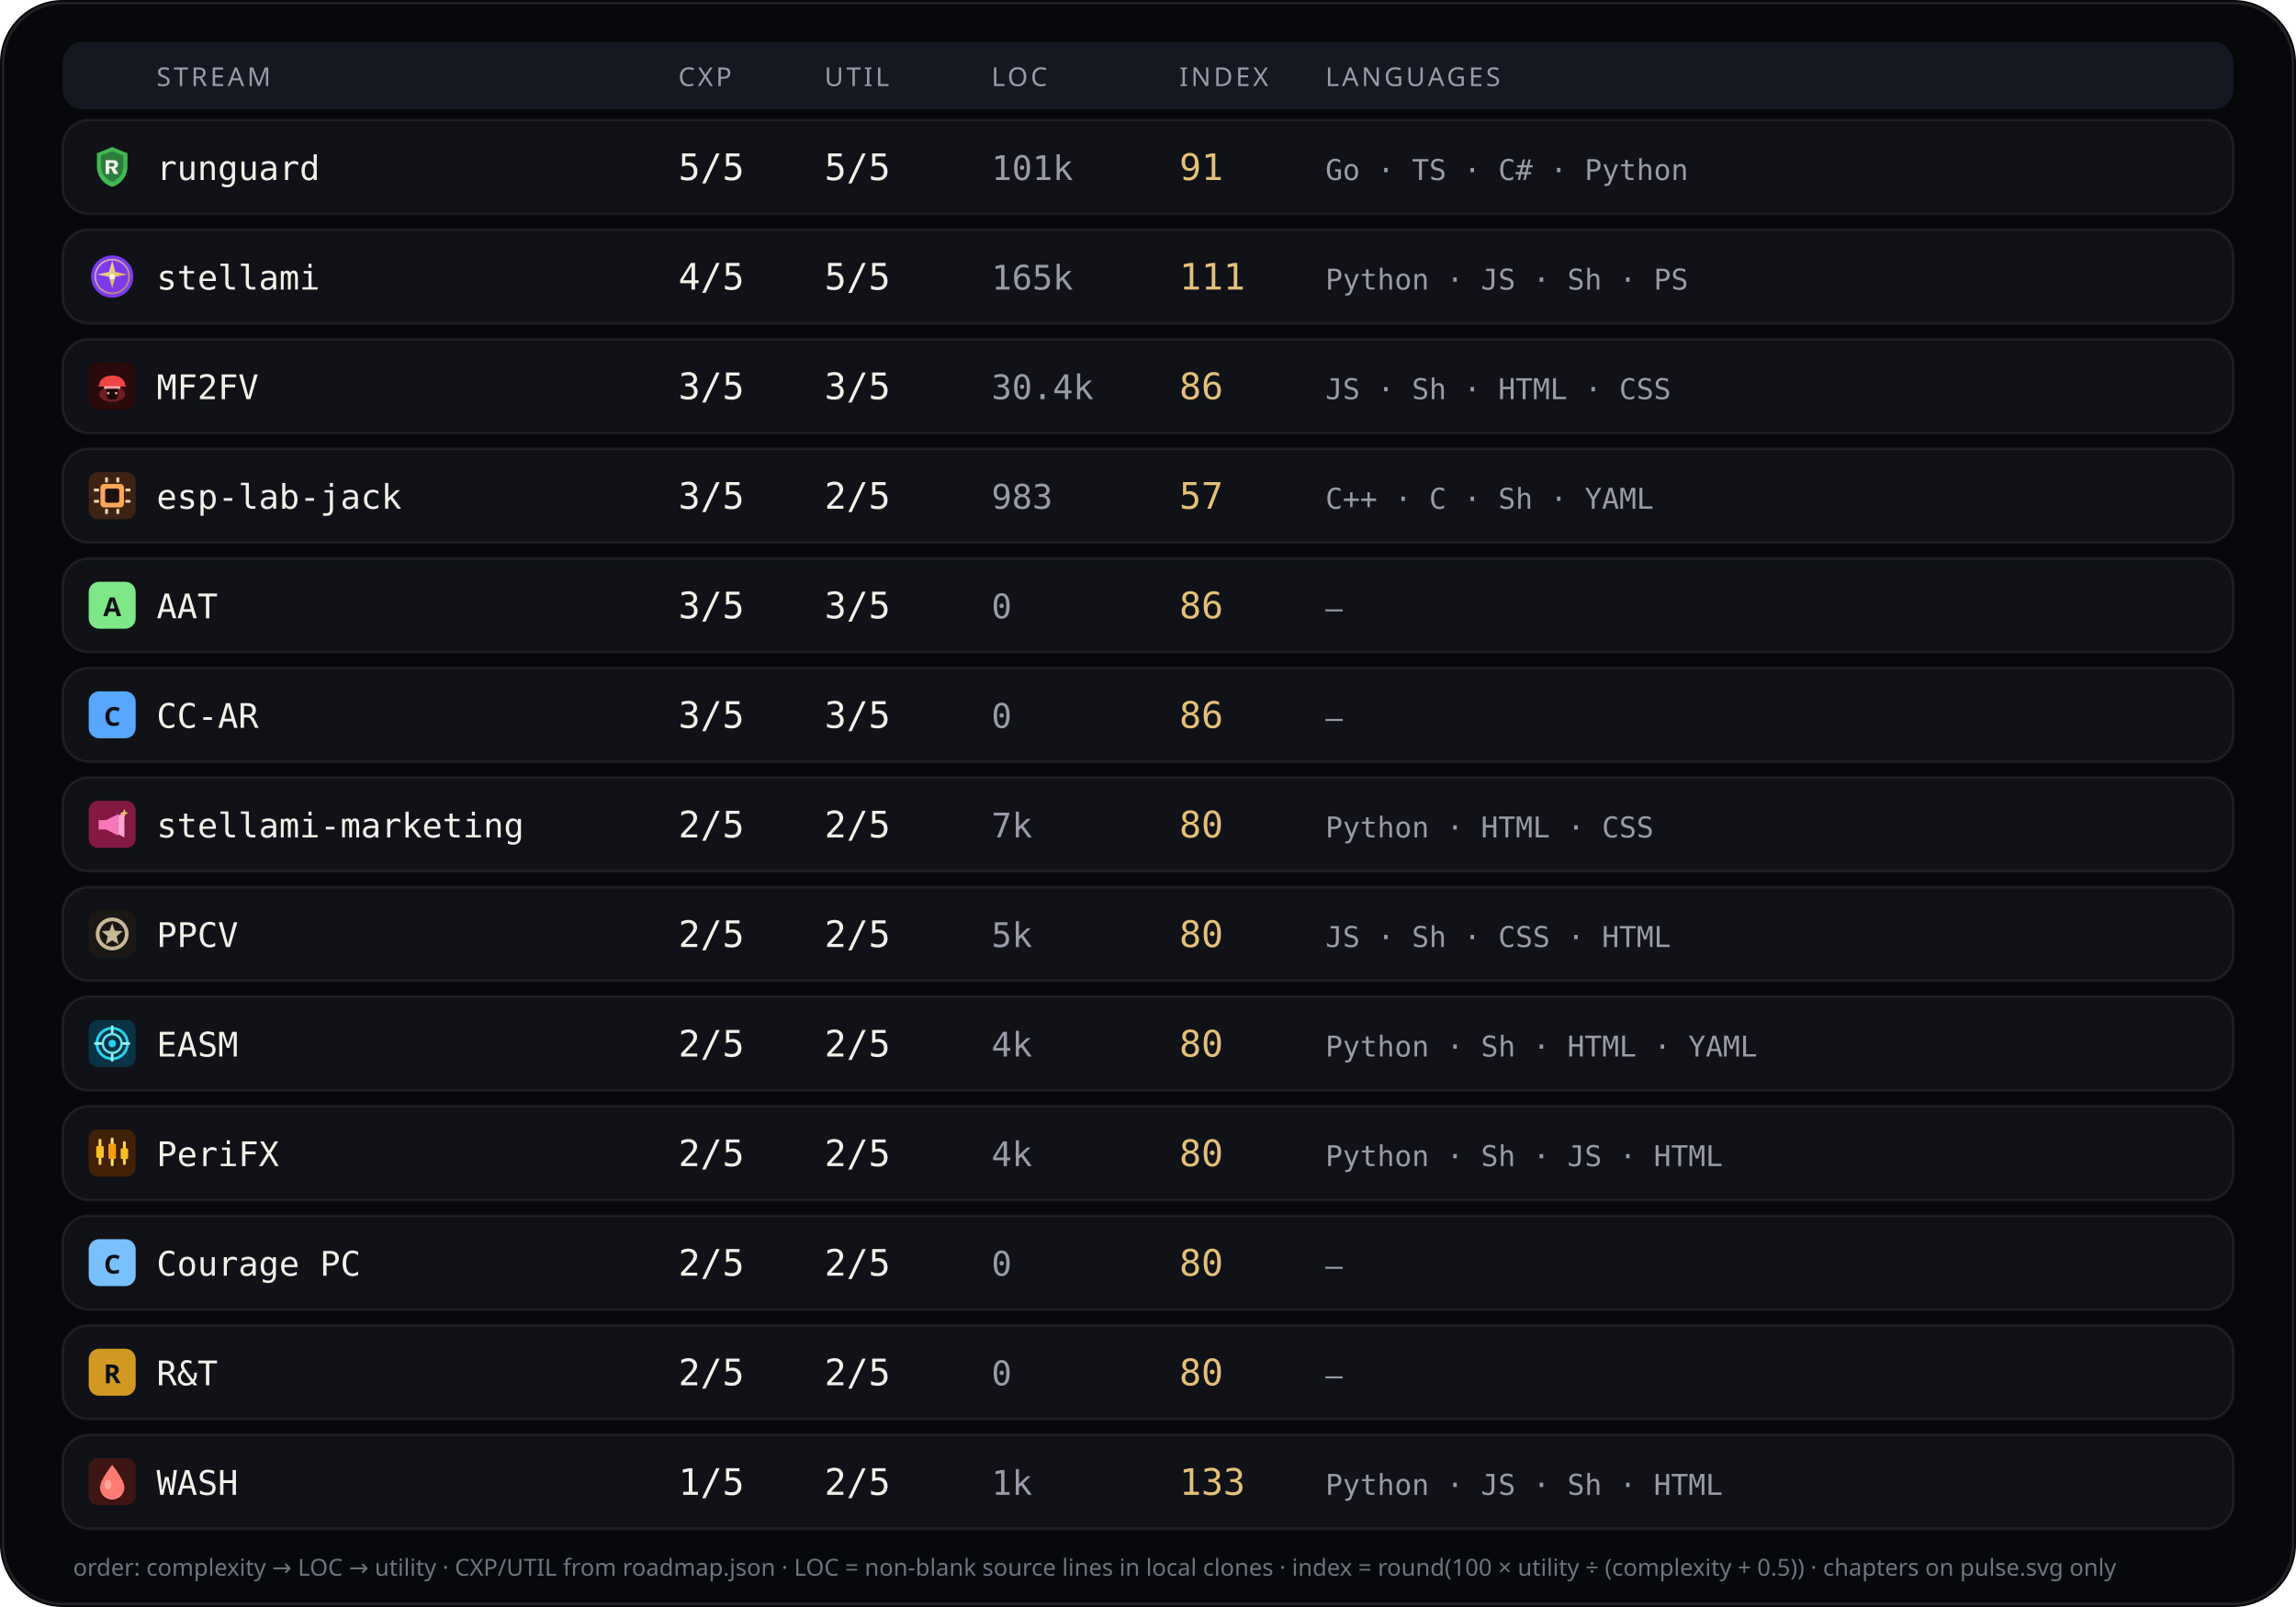
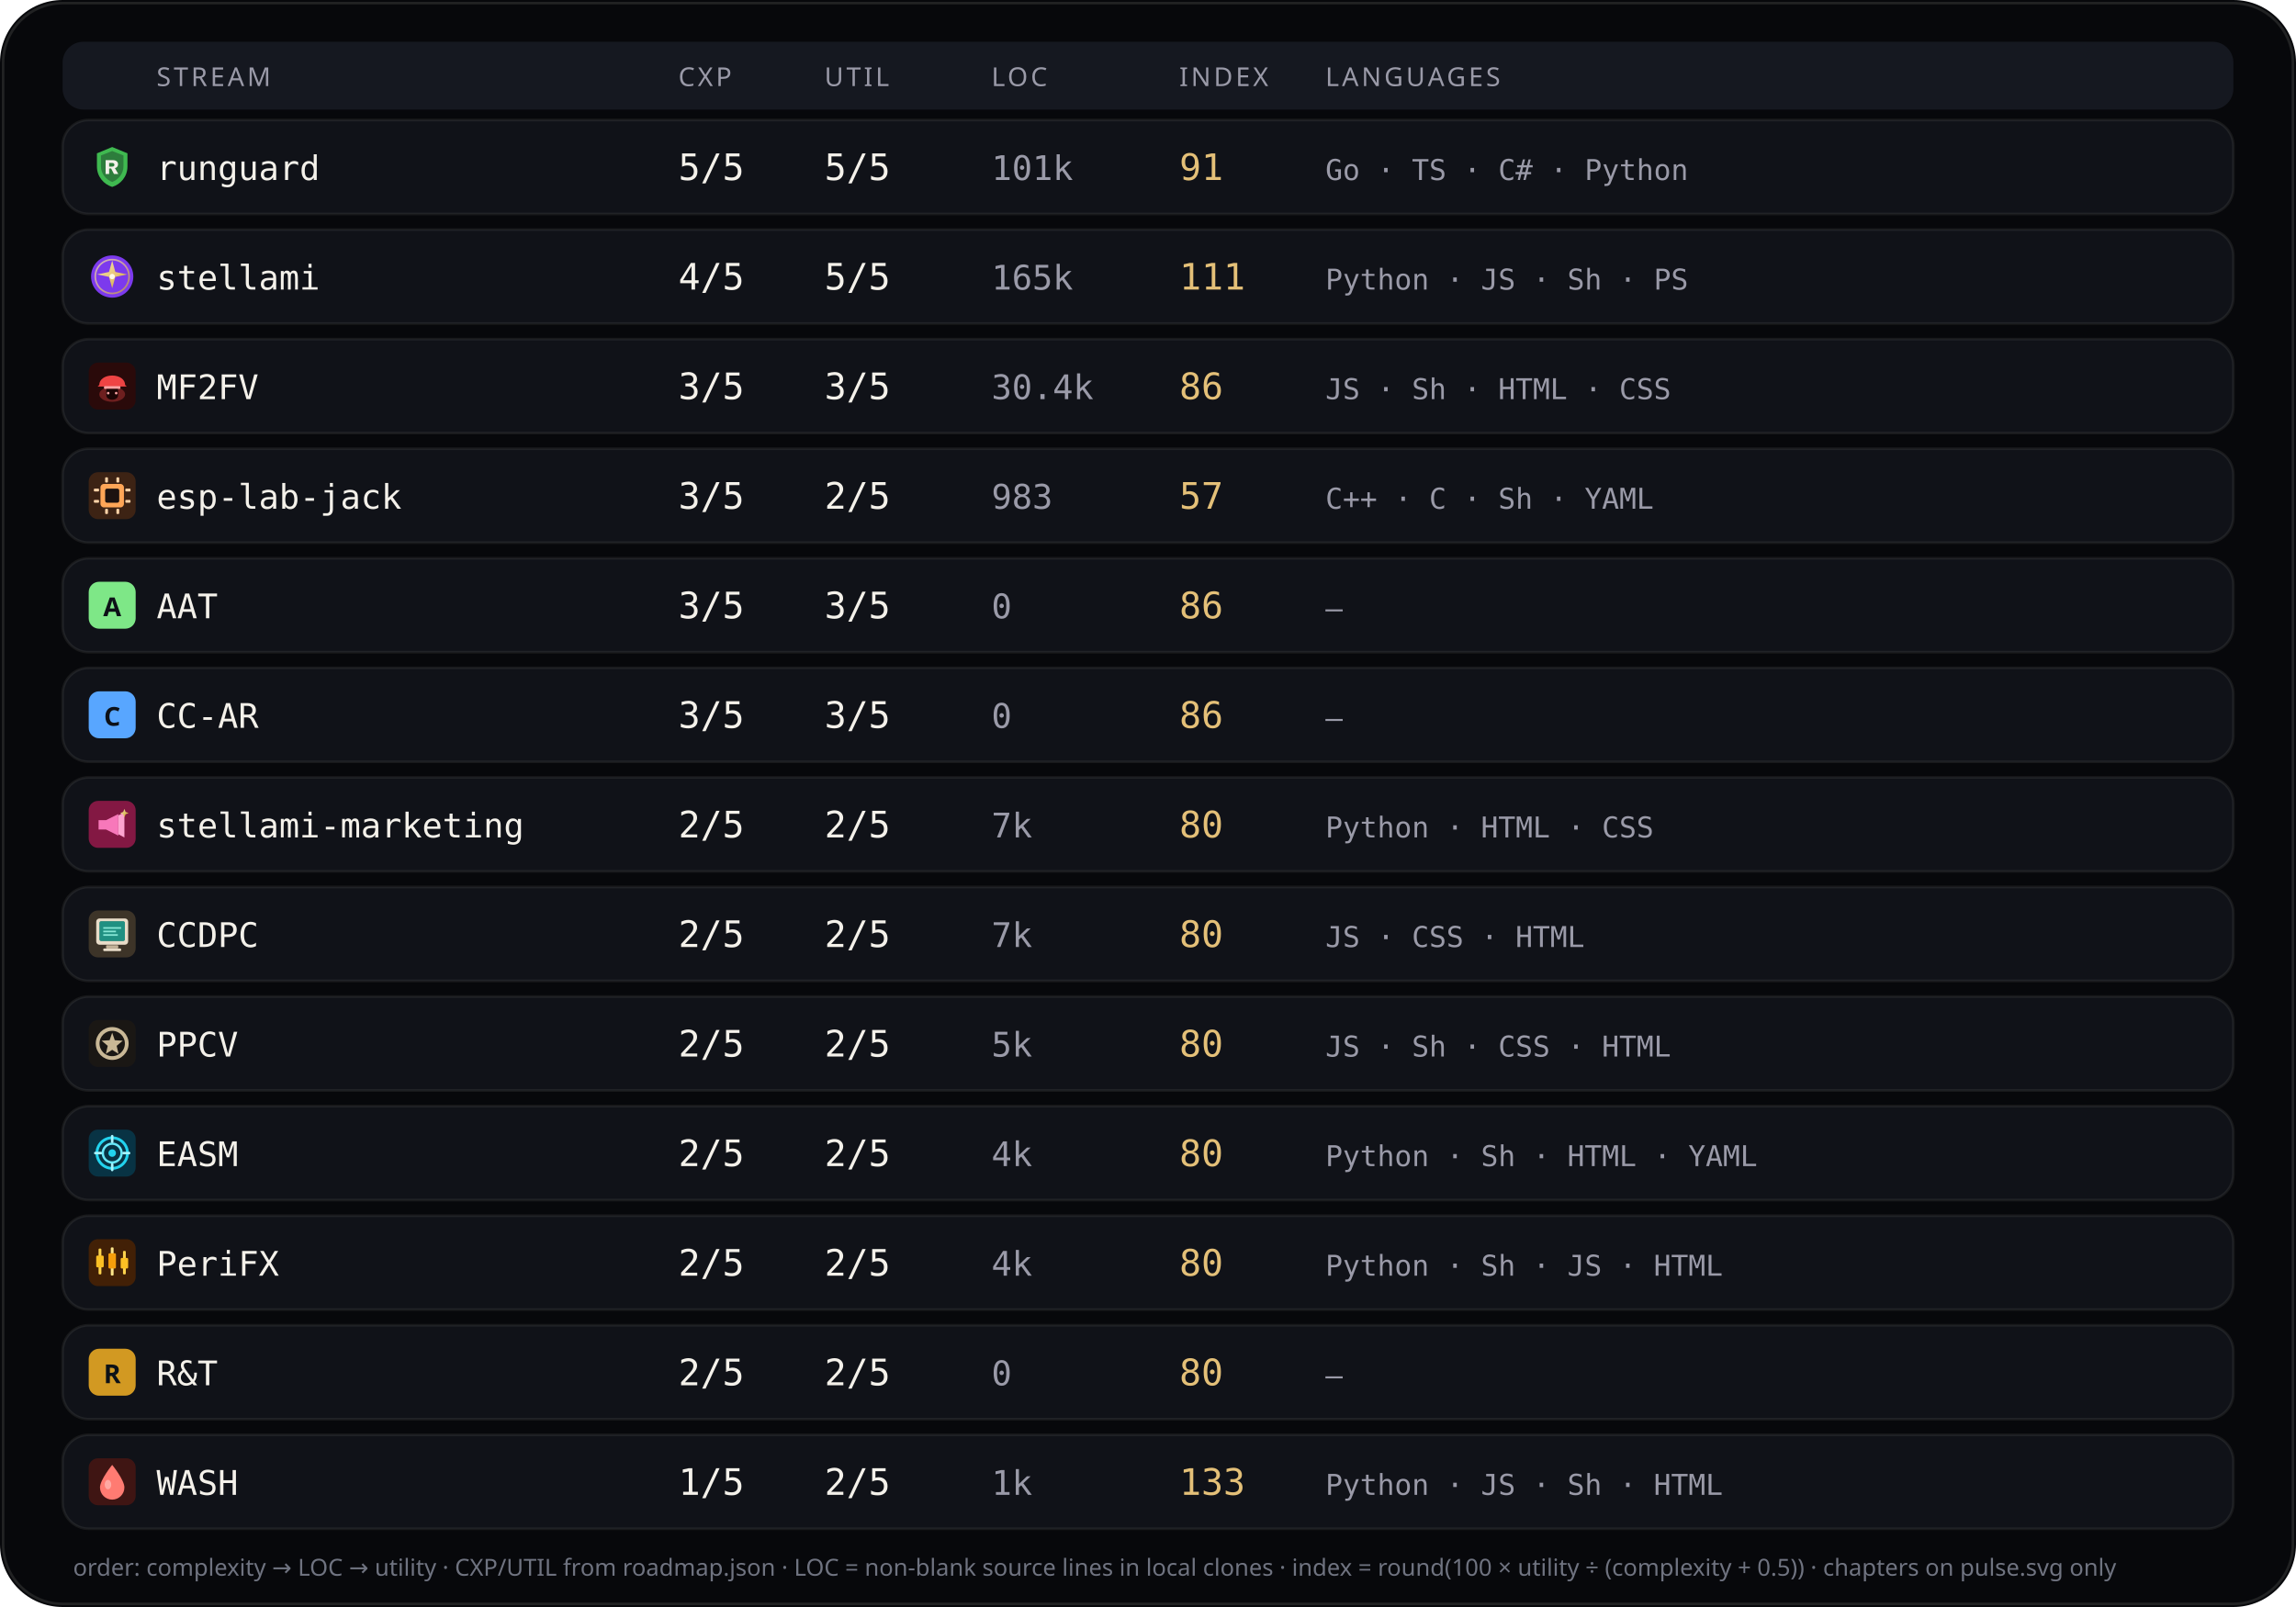
<svg xmlns="http://www.w3.org/2000/svg" viewBox="0 0 880 616" width="880" height="616" role="img" aria-label="Stream complexity utility languages">
  <rect width="880" height="616" rx="24" fill="#07080b" />
  <rect x="1.2" y="1.2" width="877.6" height="613.6" rx="22.8" fill="none" stroke="rgba(232,228,214,0.12)" />
  <rect x="24" y="16" width="832" height="26" rx="8" fill="#151820" />
  <text x="60" y="33" fill="#9a9aa8" font-size="10" font-family="ui-sans-serif, system-ui, sans-serif" letter-spacing="1.1">STREAM</text>
  <text x="260" y="33" fill="#9a9aa8" font-size="10" font-family="ui-sans-serif, system-ui, sans-serif" letter-spacing="1.1">CXP</text>
  <text x="316" y="33" fill="#9a9aa8" font-size="10" font-family="ui-sans-serif, system-ui, sans-serif" letter-spacing="1.1">UTIL</text>
  <text x="380" y="33" fill="#9a9aa8" font-size="10" font-family="ui-sans-serif, system-ui, sans-serif" letter-spacing="1.1">LOC</text>
  <text x="452" y="33" fill="#9a9aa8" font-size="10" font-family="ui-sans-serif, system-ui, sans-serif" letter-spacing="1.1">INDEX</text>
  <text x="508" y="33" fill="#9a9aa8" font-size="10" font-family="ui-sans-serif, system-ui, sans-serif" letter-spacing="1.1">LANGUAGES</text>
  <rect x="24" y="46" width="832" height="36" rx="10" fill="#101218" stroke="rgba(232,228,214,0.08)" />
  <g id="stream_logo_runguard" class="stream_logo" data-stream="runguard" transform="translate(34.0,55.0) scale(0.9)" opacity="1.0">
    <path fill="#3fb950" d="M10 1.5 L16.5 4.2 V9.8 C16.5 14.1 13.6 17.4 10 18.5 C6.4 17.4 3.5 14.1 3.5 9.8 V4.2 Z" />
    <path fill="#0d1117" fill-opacity=".35" d="M10 3.2 L14.8 5.1 V9.7 C14.8 12.9 12.6 15.4 10 16.4 C7.4 15.4 5.2 12.9 5.2 9.7 V5.1 Z" />
    <path fill="#f4f1ea" d="M7.2 7.1h3.1c1.35 0 2.2.7 2.2 1.75 0 .85-.5 1.45-1.35 1.65L12.6 13h-1.85l-1.2-2.35H8.7V13H7.2V7.1zm1.5 1.2v1.55h1.35c.55 0 .9-.28.9-.75s-.35-.8-.9-.8H8.7z" />
  </g>
  <use class="stream_logo" data-stream="runguard" href="#stream_logo_runguard" x="34.0" y="55.0" width="18" height="18" opacity="0" />
  <text x="60" y="69" fill="#f4f1ea" font-size="13" font-family="ui-monospace, SFMono-Regular, monospace">runguard</text>
  <text x="260" y="69" fill="#f4f1ea" font-size="14" font-family="ui-monospace, SFMono-Regular, monospace">5/5</text>
  <text x="316" y="69" fill="#f4f1ea" font-size="14" font-family="ui-monospace, SFMono-Regular, monospace">5/5</text>
  <text x="380" y="69" fill="#9a9aa8" font-size="13" font-family="ui-monospace, SFMono-Regular, monospace">101k</text>
  <text x="452" y="69" fill="#e4c078" font-size="14" font-family="ui-monospace, SFMono-Regular, monospace">91</text>
  <text x="508" y="69" fill="#9a9aa8" font-size="11" font-family="ui-monospace, SFMono-Regular, monospace">Go · TS · C# · Python</text>
  <rect x="24" y="88" width="832" height="36" rx="10" fill="#101218" stroke="rgba(232,228,214,0.08)" />
  <g id="stream_logo_stellami" class="stream_logo" data-stream="stellami" transform="translate(34.0,97.0) scale(0.9)" opacity="1.0">
    <defs>
      <linearGradient id="stream_logo_stellami-stellami-gold" x1="0%" y1="0%" x2="100%" y2="100%">
        <stop offset="0%" stop-color="#f5e6a8" />
        <stop offset="55%" stop-color="#e8c57a" />
        <stop offset="100%" stop-color="#c9a227" />
      </linearGradient>
    </defs>
    <circle cx="10" cy="10" r="9" fill="#7c3aed" />
    <circle cx="10" cy="10" r="7.2" fill="none" stroke="url(#stream_logo_stellami-stellami-gold)" stroke-width="0.7" opacity=".7" />
    <path fill="url(#stream_logo_stellami-stellami-gold)" d="M10 3.2 L11.35 8.05 L16.4 9.1 L11.35 10.15 L10 15 L8.65 10.15 L3.6 9.1 L8.65 8.05 Z" />
    <circle cx="10" cy="10" r="1.15" fill="#fff8e8" />
  </g>
  <use class="stream_logo" data-stream="stellami" href="#stream_logo_stellami" x="34.0" y="97.0" width="18" height="18" opacity="0" />
  <text x="60" y="111" fill="#f4f1ea" font-size="13" font-family="ui-monospace, SFMono-Regular, monospace">stellami</text>
  <text x="260" y="111" fill="#f4f1ea" font-size="14" font-family="ui-monospace, SFMono-Regular, monospace">4/5</text>
  <text x="316" y="111" fill="#f4f1ea" font-size="14" font-family="ui-monospace, SFMono-Regular, monospace">5/5</text>
  <text x="380" y="111" fill="#9a9aa8" font-size="13" font-family="ui-monospace, SFMono-Regular, monospace">165k</text>
  <text x="452" y="111" fill="#e4c078" font-size="14" font-family="ui-monospace, SFMono-Regular, monospace">111</text>
  <text x="508" y="111" fill="#9a9aa8" font-size="11" font-family="ui-monospace, SFMono-Regular, monospace">Python · JS · Sh · PS</text>
  <rect x="24" y="130" width="832" height="36" rx="10" fill="#101218" stroke="rgba(232,228,214,0.08)" />
  <g id="stream_logo_mf2fv" class="stream_logo" data-stream="mf2fv" transform="translate(34.0,139.0) scale(0.9)" opacity="1.0">
    <rect width="20" height="20" rx="4" fill="#2a0a0a" />
    <ellipse cx="10" cy="13.5" rx="5.5" ry="3.2" fill="#ef4444" opacity=".35" />
    <path fill="#ef4444" d="M4.5 9.5 C4.5 7.2 6.8 5.5 10 5.5 S15.5 7.2 15.5 9.5 L16.2 10.2 H3.8 Z" />
    <rect x="6.5" y="10" width="7" height="1.2" rx="0.4" fill="#fca5a5" />
    <path fill="#1a0505" d="M7.5 11.2 h5 v2.8 c0 1-1.1 1.8-2.5 1.8 s-2.5-.8-2.5-1.8 v-2.8z" />
    <circle cx="8.3" cy="13" r="0.55" fill="#fca5a5" />
    <circle cx="11.7" cy="13" r="0.55" fill="#fca5a5" />
  </g>
  <use class="stream_logo" data-stream="mf2fv" href="#stream_logo_mf2fv" x="34.0" y="139.0" width="18" height="18" opacity="0" />
  <text x="60" y="153" fill="#f4f1ea" font-size="13" font-family="ui-monospace, SFMono-Regular, monospace">MF2FV</text>
  <text x="260" y="153" fill="#f4f1ea" font-size="14" font-family="ui-monospace, SFMono-Regular, monospace">3/5</text>
  <text x="316" y="153" fill="#f4f1ea" font-size="14" font-family="ui-monospace, SFMono-Regular, monospace">3/5</text>
  <text x="380" y="153" fill="#9a9aa8" font-size="13" font-family="ui-monospace, SFMono-Regular, monospace">30.4k</text>
  <text x="452" y="153" fill="#e4c078" font-size="14" font-family="ui-monospace, SFMono-Regular, monospace">86</text>
  <text x="508" y="153" fill="#9a9aa8" font-size="11" font-family="ui-monospace, SFMono-Regular, monospace">JS · Sh · HTML · CSS</text>
  <rect x="24" y="172" width="832" height="36" rx="10" fill="#101218" stroke="rgba(232,228,214,0.08)" />
  <g id="stream_logo_esp-lab-jack" class="stream_logo" data-stream="esp-lab-jack" transform="translate(34.0,181.0) scale(0.9)" opacity="1.0">
    <rect width="20" height="20" rx="4" fill="#3d2314" />
    <rect x="5" y="5" width="10" height="10" rx="1.5" fill="#ffa657" />
    <rect x="7" y="7" width="6" height="6" rx="0.8" fill="#1c1210" />
    <rect x="2.2" y="7" width="2.2" height="1.2" rx="0.3" fill="#ffd4a8" />
    <rect x="2.2" y="11.8" width="2.2" height="1.2" rx="0.3" fill="#ffd4a8" />
    <rect x="15.6" y="7" width="2.2" height="1.2" rx="0.3" fill="#ffd4a8" />
    <rect x="15.6" y="11.8" width="2.2" height="1.2" rx="0.3" fill="#ffd4a8" />
    <rect x="7" y="2.2" width="1.2" height="2.2" rx="0.3" fill="#ffd4a8" />
    <rect x="11.8" y="2.2" width="1.2" height="2.2" rx="0.3" fill="#ffd4a8" />
    <rect x="7" y="15.6" width="1.2" height="2.2" rx="0.3" fill="#ffd4a8" />
    <rect x="11.8" y="15.6" width="1.2" height="2.2" rx="0.3" fill="#ffd4a8" />
  </g>
  <use class="stream_logo" data-stream="esp-lab-jack" href="#stream_logo_esp-lab-jack" x="34.0" y="181.0" width="18" height="18" opacity="0" />
  <text x="60" y="195" fill="#f4f1ea" font-size="13" font-family="ui-monospace, SFMono-Regular, monospace">esp-lab-jack</text>
  <text x="260" y="195" fill="#f4f1ea" font-size="14" font-family="ui-monospace, SFMono-Regular, monospace">3/5</text>
  <text x="316" y="195" fill="#f4f1ea" font-size="14" font-family="ui-monospace, SFMono-Regular, monospace">2/5</text>
  <text x="380" y="195" fill="#9a9aa8" font-size="13" font-family="ui-monospace, SFMono-Regular, monospace">983</text>
  <text x="452" y="195" fill="#e4c078" font-size="14" font-family="ui-monospace, SFMono-Regular, monospace">57</text>
  <text x="508" y="195" fill="#9a9aa8" font-size="11" font-family="ui-monospace, SFMono-Regular, monospace">C++ · C · Sh · YAML</text>
  <rect x="24" y="214" width="832" height="36" rx="10" fill="#101218" stroke="rgba(232,228,214,0.08)" />
  <g id="stream_logo_aat" class="stream_logo" data-stream="aat" opacity="1.0">
    <rect x="34.0" y="223.0" width="18" height="18" rx="4" fill="#7ee787" />
    <text x="43.0" y="236.2" text-anchor="middle" fill="#0d1117" font-size="10" font-family="ui-sans-serif, system-ui, sans-serif" font-weight="700">A</text>
  </g>
  <text x="60" y="237" fill="#f4f1ea" font-size="13" font-family="ui-monospace, SFMono-Regular, monospace">AAT</text>
  <text x="260" y="237" fill="#f4f1ea" font-size="14" font-family="ui-monospace, SFMono-Regular, monospace">3/5</text>
  <text x="316" y="237" fill="#f4f1ea" font-size="14" font-family="ui-monospace, SFMono-Regular, monospace">3/5</text>
  <text x="380" y="237" fill="#9a9aa8" font-size="13" font-family="ui-monospace, SFMono-Regular, monospace">0</text>
  <text x="452" y="237" fill="#e4c078" font-size="14" font-family="ui-monospace, SFMono-Regular, monospace">86</text>
  <text x="508" y="237" fill="#9a9aa8" font-size="11" font-family="ui-monospace, SFMono-Regular, monospace">—</text>
  <rect x="24" y="256" width="832" height="36" rx="10" fill="#101218" stroke="rgba(232,228,214,0.08)" />
  <g id="stream_logo_cc-ar" class="stream_logo" data-stream="cc-ar" opacity="1.0">
    <rect x="34.0" y="265.0" width="18" height="18" rx="4" fill="#58a6ff" />
    <text x="43.0" y="278.2" text-anchor="middle" fill="#0d1117" font-size="10" font-family="ui-sans-serif, system-ui, sans-serif" font-weight="700">C</text>
  </g>
  <text x="60" y="279" fill="#f4f1ea" font-size="13" font-family="ui-monospace, SFMono-Regular, monospace">CC-AR</text>
  <text x="260" y="279" fill="#f4f1ea" font-size="14" font-family="ui-monospace, SFMono-Regular, monospace">3/5</text>
  <text x="316" y="279" fill="#f4f1ea" font-size="14" font-family="ui-monospace, SFMono-Regular, monospace">3/5</text>
  <text x="380" y="279" fill="#9a9aa8" font-size="13" font-family="ui-monospace, SFMono-Regular, monospace">0</text>
  <text x="452" y="279" fill="#e4c078" font-size="14" font-family="ui-monospace, SFMono-Regular, monospace">86</text>
  <text x="508" y="279" fill="#9a9aa8" font-size="11" font-family="ui-monospace, SFMono-Regular, monospace">—</text>
  <rect x="24" y="298" width="832" height="36" rx="10" fill="#101218" stroke="rgba(232,228,214,0.08)" />
  <g id="stream_logo_stellami-marketing" class="stream_logo" data-stream="stellami-marketing" transform="translate(34.0,307.0) scale(0.9)" opacity="1.0">
    <defs>
      <linearGradient id="stream_logo_stellami-marketing-smkt-gold" x1="0%" y1="0%" x2="100%" y2="100%">
        <stop offset="0%" stop-color="#f5e6a8" />
        <stop offset="100%" stop-color="#c9a227" />
      </linearGradient>
    </defs>
    <rect width="20" height="20" rx="4" fill="#831843" />
    <path fill="#f778ba" d="M4.2 8.2h3.2l5.2-2.6v9.2l-5.2-2.6H4.2z" />
    <path fill="#fda4d0" d="M12.6 6.2l2.6-1.4v10.8l-2.6-1.4z" />
    <path fill="url(#stream_logo_stellami-marketing-smkt-gold)" d="M15.2 3.4 L15.7 4.7 L17 5.2 L15.7 5.7 L15.2 7 L14.7 5.7 L13.4 5.2 L14.7 4.7 Z" />
  </g>
  <use class="stream_logo" data-stream="stellami-marketing" href="#stream_logo_stellami-marketing" x="34.0" y="307.0" width="18" height="18" opacity="0" />
  <text x="60" y="321" fill="#f4f1ea" font-size="13" font-family="ui-monospace, SFMono-Regular, monospace">stellami-marketing</text>
  <text x="260" y="321" fill="#f4f1ea" font-size="14" font-family="ui-monospace, SFMono-Regular, monospace">2/5</text>
  <text x="316" y="321" fill="#f4f1ea" font-size="14" font-family="ui-monospace, SFMono-Regular, monospace">2/5</text>
  <text x="380" y="321" fill="#9a9aa8" font-size="13" font-family="ui-monospace, SFMono-Regular, monospace">7k</text>
  <text x="452" y="321" fill="#e4c078" font-size="14" font-family="ui-monospace, SFMono-Regular, monospace">80</text>
  <text x="508" y="321" fill="#9a9aa8" font-size="11" font-family="ui-monospace, SFMono-Regular, monospace">Python · HTML · CSS</text>
  <rect x="24" y="340" width="832" height="36" rx="10" fill="#101218" stroke="rgba(232,228,214,0.08)" />
-   <g id="stream_logo_ppcv" class="stream_logo" data-stream="ppcv" transform="translate(34.0,349.0) scale(0.9)" opacity="1.0">
+   <g id="stream_logo_ccdpc" class="stream_logo" data-stream="ccdpc" transform="translate(34.0,349.0) scale(0.9)" opacity="1.0">
+     <rect width="20" height="20" rx="4" fill="#3d3428" />
+     <rect x="3.2" y="3.4" width="13.6" height="11.2" rx="1.4" fill="#e8dcc8" />
+     <rect x="4.6" y="4.6" width="10.8" height="8.4" rx="0.7" fill="#0f3d38" />
+     <rect x="4.6" y="4.6" width="10.8" height="8.4" rx="0.7" fill="#2dd4bf" opacity=".55" />
+     <path fill="#99f6e4" opacity=".85" d="M6.2 7.1 h7.6 v0.7 H6.2 z M6.2 8.6 h5.4 v0.7 H6.2 z M6.2 10.1 h6.2 v0.7 H6.2 z" />
+     <rect x="7.4" y="14.8" width="5.2" height="1.4" rx="0.4" fill="#c4b49a" />
+     <rect x="6.2" y="16.2" width="7.6" height="1.1" rx="0.4" fill="#e8dcc8" />
+   </g>
+   <use class="stream_logo" data-stream="ccdpc" href="#stream_logo_ccdpc" x="34.0" y="349.0" width="18" height="18" opacity="0" />
+   <text x="60" y="363" fill="#f4f1ea" font-size="13" font-family="ui-monospace, SFMono-Regular, monospace">CCDPC</text>
+   <text x="260" y="363" fill="#f4f1ea" font-size="14" font-family="ui-monospace, SFMono-Regular, monospace">2/5</text>
+   <text x="316" y="363" fill="#f4f1ea" font-size="14" font-family="ui-monospace, SFMono-Regular, monospace">2/5</text>
+   <text x="380" y="363" fill="#9a9aa8" font-size="13" font-family="ui-monospace, SFMono-Regular, monospace">7k</text>
+   <text x="452" y="363" fill="#e4c078" font-size="14" font-family="ui-monospace, SFMono-Regular, monospace">80</text>
+   <text x="508" y="363" fill="#9a9aa8" font-size="11" font-family="ui-monospace, SFMono-Regular, monospace">JS · CSS · HTML</text>
+   <rect x="24" y="382" width="832" height="36" rx="10" fill="#101218" stroke="rgba(232,228,214,0.08)" />
+   <g id="stream_logo_ppcv" class="stream_logo" data-stream="ppcv" transform="translate(34.0,391.0) scale(0.9)" opacity="1.0">
    <rect width="20" height="20" rx="4" fill="#1a1714" />
    <circle cx="10" cy="10" r="6.2" fill="none" stroke="#c9b896" stroke-width="1.6" />
    <path fill="#c9b896" d="M10 5.4 L11.1 8.6 L14.5 8.8 L11.9 11 L12.7 14.4 L10 12.7 L7.3 14.4 L8.1 11 L5.5 8.8 L8.9 8.6 Z" />
  </g>
-   <use class="stream_logo" data-stream="ppcv" href="#stream_logo_ppcv" x="34.0" y="349.0" width="18" height="18" opacity="0" />
-   <text x="60" y="363" fill="#f4f1ea" font-size="13" font-family="ui-monospace, SFMono-Regular, monospace">PPCV</text>
-   <text x="260" y="363" fill="#f4f1ea" font-size="14" font-family="ui-monospace, SFMono-Regular, monospace">2/5</text>
-   <text x="316" y="363" fill="#f4f1ea" font-size="14" font-family="ui-monospace, SFMono-Regular, monospace">2/5</text>
-   <text x="380" y="363" fill="#9a9aa8" font-size="13" font-family="ui-monospace, SFMono-Regular, monospace">5k</text>
-   <text x="452" y="363" fill="#e4c078" font-size="14" font-family="ui-monospace, SFMono-Regular, monospace">80</text>
-   <text x="508" y="363" fill="#9a9aa8" font-size="11" font-family="ui-monospace, SFMono-Regular, monospace">JS · Sh · CSS · HTML</text>
-   <rect x="24" y="382" width="832" height="36" rx="10" fill="#101218" stroke="rgba(232,228,214,0.08)" />
-   <g id="stream_logo_easm" class="stream_logo" data-stream="easm" transform="translate(34.0,391.0) scale(0.9)" opacity="1.0">
+   <use class="stream_logo" data-stream="ppcv" href="#stream_logo_ppcv" x="34.0" y="391.0" width="18" height="18" opacity="0" />
+   <text x="60" y="405" fill="#f4f1ea" font-size="13" font-family="ui-monospace, SFMono-Regular, monospace">PPCV</text>
+   <text x="260" y="405" fill="#f4f1ea" font-size="14" font-family="ui-monospace, SFMono-Regular, monospace">2/5</text>
+   <text x="316" y="405" fill="#f4f1ea" font-size="14" font-family="ui-monospace, SFMono-Regular, monospace">2/5</text>
+   <text x="380" y="405" fill="#9a9aa8" font-size="13" font-family="ui-monospace, SFMono-Regular, monospace">5k</text>
+   <text x="452" y="405" fill="#e4c078" font-size="14" font-family="ui-monospace, SFMono-Regular, monospace">80</text>
+   <text x="508" y="405" fill="#9a9aa8" font-size="11" font-family="ui-monospace, SFMono-Regular, monospace">JS · Sh · CSS · HTML</text>
+   <rect x="24" y="424" width="832" height="36" rx="10" fill="#101218" stroke="rgba(232,228,214,0.08)" />
+   <g id="stream_logo_easm" class="stream_logo" data-stream="easm" transform="translate(34.0,433.0) scale(0.9)" opacity="1.0">
    <rect width="20" height="20" rx="4" fill="#083344" />
    <circle cx="10" cy="10" r="6.5" fill="none" stroke="#22d3ee" stroke-width="1.2" />
    <circle cx="10" cy="10" r="4" fill="none" stroke="#67e8f9" stroke-width="1" />
    <circle cx="10" cy="10" r="1.6" fill="#22d3ee" />
    <path d="M10 2.8 V5.2 M10 14.8 V17.2 M2.8 10 H5.2 M14.8 10 H17.2" stroke="#a5f3fc" stroke-width="1.1" stroke-linecap="round" />
  </g>
-   <use class="stream_logo" data-stream="easm" href="#stream_logo_easm" x="34.0" y="391.0" width="18" height="18" opacity="0" />
-   <text x="60" y="405" fill="#f4f1ea" font-size="13" font-family="ui-monospace, SFMono-Regular, monospace">EASM</text>
-   <text x="260" y="405" fill="#f4f1ea" font-size="14" font-family="ui-monospace, SFMono-Regular, monospace">2/5</text>
-   <text x="316" y="405" fill="#f4f1ea" font-size="14" font-family="ui-monospace, SFMono-Regular, monospace">2/5</text>
-   <text x="380" y="405" fill="#9a9aa8" font-size="13" font-family="ui-monospace, SFMono-Regular, monospace">4k</text>
-   <text x="452" y="405" fill="#e4c078" font-size="14" font-family="ui-monospace, SFMono-Regular, monospace">80</text>
-   <text x="508" y="405" fill="#9a9aa8" font-size="11" font-family="ui-monospace, SFMono-Regular, monospace">Python · Sh · HTML · YAML</text>
-   <rect x="24" y="424" width="832" height="36" rx="10" fill="#101218" stroke="rgba(232,228,214,0.08)" />
-   <g id="stream_logo_peri" class="stream_logo" data-stream="peri" transform="translate(34.0,433.0) scale(0.9)" opacity="1.0">
+   <use class="stream_logo" data-stream="easm" href="#stream_logo_easm" x="34.0" y="433.0" width="18" height="18" opacity="0" />
+   <text x="60" y="447" fill="#f4f1ea" font-size="13" font-family="ui-monospace, SFMono-Regular, monospace">EASM</text>
+   <text x="260" y="447" fill="#f4f1ea" font-size="14" font-family="ui-monospace, SFMono-Regular, monospace">2/5</text>
+   <text x="316" y="447" fill="#f4f1ea" font-size="14" font-family="ui-monospace, SFMono-Regular, monospace">2/5</text>
+   <text x="380" y="447" fill="#9a9aa8" font-size="13" font-family="ui-monospace, SFMono-Regular, monospace">4k</text>
+   <text x="452" y="447" fill="#e4c078" font-size="14" font-family="ui-monospace, SFMono-Regular, monospace">80</text>
+   <text x="508" y="447" fill="#9a9aa8" font-size="11" font-family="ui-monospace, SFMono-Regular, monospace">Python · Sh · HTML · YAML</text>
+   <rect x="24" y="466" width="832" height="36" rx="10" fill="#101218" stroke="rgba(232,228,214,0.08)" />
+   <g id="stream_logo_peri" class="stream_logo" data-stream="peri" transform="translate(34.0,475.0) scale(0.9)" opacity="1.0">
    <rect width="20" height="20" rx="4" fill="#422006" />
    <rect x="4.2" y="4" width="1.2" height="11" rx="0.4" fill="#fcd34d" />
    <rect x="3.2" y="7" width="3.2" height="5" rx="0.5" fill="#fbbf24" />
    <rect x="9.4" y="3.5" width="1.2" height="12" rx="0.4" fill="#fde68a" />
    <rect x="8.4" y="6" width="3.2" height="6.5" rx="0.5" fill="#f59e0b" />
    <rect x="14.6" y="5" width="1.2" height="10" rx="0.4" fill="#fcd34d" />
    <rect x="13.6" y="8" width="3.2" height="4.5" rx="0.5" fill="#fbbf24" />
  </g>
-   <use class="stream_logo" data-stream="peri" href="#stream_logo_peri" x="34.0" y="433.0" width="18" height="18" opacity="0" />
-   <text x="60" y="447" fill="#f4f1ea" font-size="13" font-family="ui-monospace, SFMono-Regular, monospace">PeriFX</text>
-   <text x="260" y="447" fill="#f4f1ea" font-size="14" font-family="ui-monospace, SFMono-Regular, monospace">2/5</text>
-   <text x="316" y="447" fill="#f4f1ea" font-size="14" font-family="ui-monospace, SFMono-Regular, monospace">2/5</text>
-   <text x="380" y="447" fill="#9a9aa8" font-size="13" font-family="ui-monospace, SFMono-Regular, monospace">4k</text>
-   <text x="452" y="447" fill="#e4c078" font-size="14" font-family="ui-monospace, SFMono-Regular, monospace">80</text>
-   <text x="508" y="447" fill="#9a9aa8" font-size="11" font-family="ui-monospace, SFMono-Regular, monospace">Python · Sh · JS · HTML</text>
-   <rect x="24" y="466" width="832" height="36" rx="10" fill="#101218" stroke="rgba(232,228,214,0.08)" />
-   <g id="stream_logo_courage-pc" class="stream_logo" data-stream="courage-pc" opacity="1.0">
-     <rect x="34.0" y="475.0" width="18" height="18" rx="4" fill="#79c0ff" />
-     <text x="43.0" y="488.2" text-anchor="middle" fill="#0d1117" font-size="10" font-family="ui-sans-serif, system-ui, sans-serif" font-weight="700">C</text>
-   </g>
-   <text x="60" y="489" fill="#f4f1ea" font-size="13" font-family="ui-monospace, SFMono-Regular, monospace">Courage PC</text>
+   <use class="stream_logo" data-stream="peri" href="#stream_logo_peri" x="34.0" y="475.0" width="18" height="18" opacity="0" />
+   <text x="60" y="489" fill="#f4f1ea" font-size="13" font-family="ui-monospace, SFMono-Regular, monospace">PeriFX</text>
  <text x="260" y="489" fill="#f4f1ea" font-size="14" font-family="ui-monospace, SFMono-Regular, monospace">2/5</text>
  <text x="316" y="489" fill="#f4f1ea" font-size="14" font-family="ui-monospace, SFMono-Regular, monospace">2/5</text>
-   <text x="380" y="489" fill="#9a9aa8" font-size="13" font-family="ui-monospace, SFMono-Regular, monospace">0</text>
+   <text x="380" y="489" fill="#9a9aa8" font-size="13" font-family="ui-monospace, SFMono-Regular, monospace">4k</text>
  <text x="452" y="489" fill="#e4c078" font-size="14" font-family="ui-monospace, SFMono-Regular, monospace">80</text>
-   <text x="508" y="489" fill="#9a9aa8" font-size="11" font-family="ui-monospace, SFMono-Regular, monospace">—</text>
+   <text x="508" y="489" fill="#9a9aa8" font-size="11" font-family="ui-monospace, SFMono-Regular, monospace">Python · Sh · JS · HTML</text>
  <rect x="24" y="508" width="832" height="36" rx="10" fill="#101218" stroke="rgba(232,228,214,0.08)" />
  <g id="stream_logo_rt" class="stream_logo" data-stream="rt" opacity="1.0">
    <rect x="34.0" y="517.0" width="18" height="18" rx="4" fill="#d29922" />
    <text x="43.0" y="530.2" text-anchor="middle" fill="#0d1117" font-size="10" font-family="ui-sans-serif, system-ui, sans-serif" font-weight="700">R</text>
  </g>
  <text x="60" y="531" fill="#f4f1ea" font-size="13" font-family="ui-monospace, SFMono-Regular, monospace">R&amp;T</text>
  <text x="260" y="531" fill="#f4f1ea" font-size="14" font-family="ui-monospace, SFMono-Regular, monospace">2/5</text>
  <text x="316" y="531" fill="#f4f1ea" font-size="14" font-family="ui-monospace, SFMono-Regular, monospace">2/5</text>
  <text x="380" y="531" fill="#9a9aa8" font-size="13" font-family="ui-monospace, SFMono-Regular, monospace">0</text>
  <text x="452" y="531" fill="#e4c078" font-size="14" font-family="ui-monospace, SFMono-Regular, monospace">80</text>
  <text x="508" y="531" fill="#9a9aa8" font-size="11" font-family="ui-monospace, SFMono-Regular, monospace">—</text>
  <rect x="24" y="550" width="832" height="36" rx="10" fill="#101218" stroke="rgba(232,228,214,0.08)" />
  <g id="stream_logo_wash" class="stream_logo" data-stream="wash" transform="translate(34.0,559.0) scale(0.9)" opacity="1.0">
    <rect width="20" height="20" rx="4" fill="#3f1513" />
    <path fill="#ff7b72" d="M10 2.8 C10 2.8 15.2 9.2 15.2 12.4 A5.2 5.2 0 0 1 4.8 12.4 C4.8 9.2 10 2.8 10 2.8 Z" />
    <ellipse cx="8.2" cy="11.2" rx="1.4" ry="2" fill="#ffd0cc" opacity=".55" />
  </g>
  <use class="stream_logo" data-stream="wash" href="#stream_logo_wash" x="34.0" y="559.0" width="18" height="18" opacity="0" />
  <text x="60" y="573" fill="#f4f1ea" font-size="13" font-family="ui-monospace, SFMono-Regular, monospace">WASH</text>
  <text x="260" y="573" fill="#f4f1ea" font-size="14" font-family="ui-monospace, SFMono-Regular, monospace">1/5</text>
  <text x="316" y="573" fill="#f4f1ea" font-size="14" font-family="ui-monospace, SFMono-Regular, monospace">2/5</text>
  <text x="380" y="573" fill="#9a9aa8" font-size="13" font-family="ui-monospace, SFMono-Regular, monospace">1k</text>
  <text x="452" y="573" fill="#e4c078" font-size="14" font-family="ui-monospace, SFMono-Regular, monospace">133</text>
  <text x="508" y="573" fill="#9a9aa8" font-size="11" font-family="ui-monospace, SFMono-Regular, monospace">Python · JS · Sh · HTML</text>
  <text x="28" y="604" fill="#6f7380" font-size="9" font-family="ui-sans-serif, system-ui, sans-serif">order: complexity → LOC → utility · CXP/UTIL from roadmap.json · LOC = non-blank source lines in local clones · index = round(100 × utility ÷ (complexity + 0.5)) · chapters on pulse.svg only</text>
</svg>
